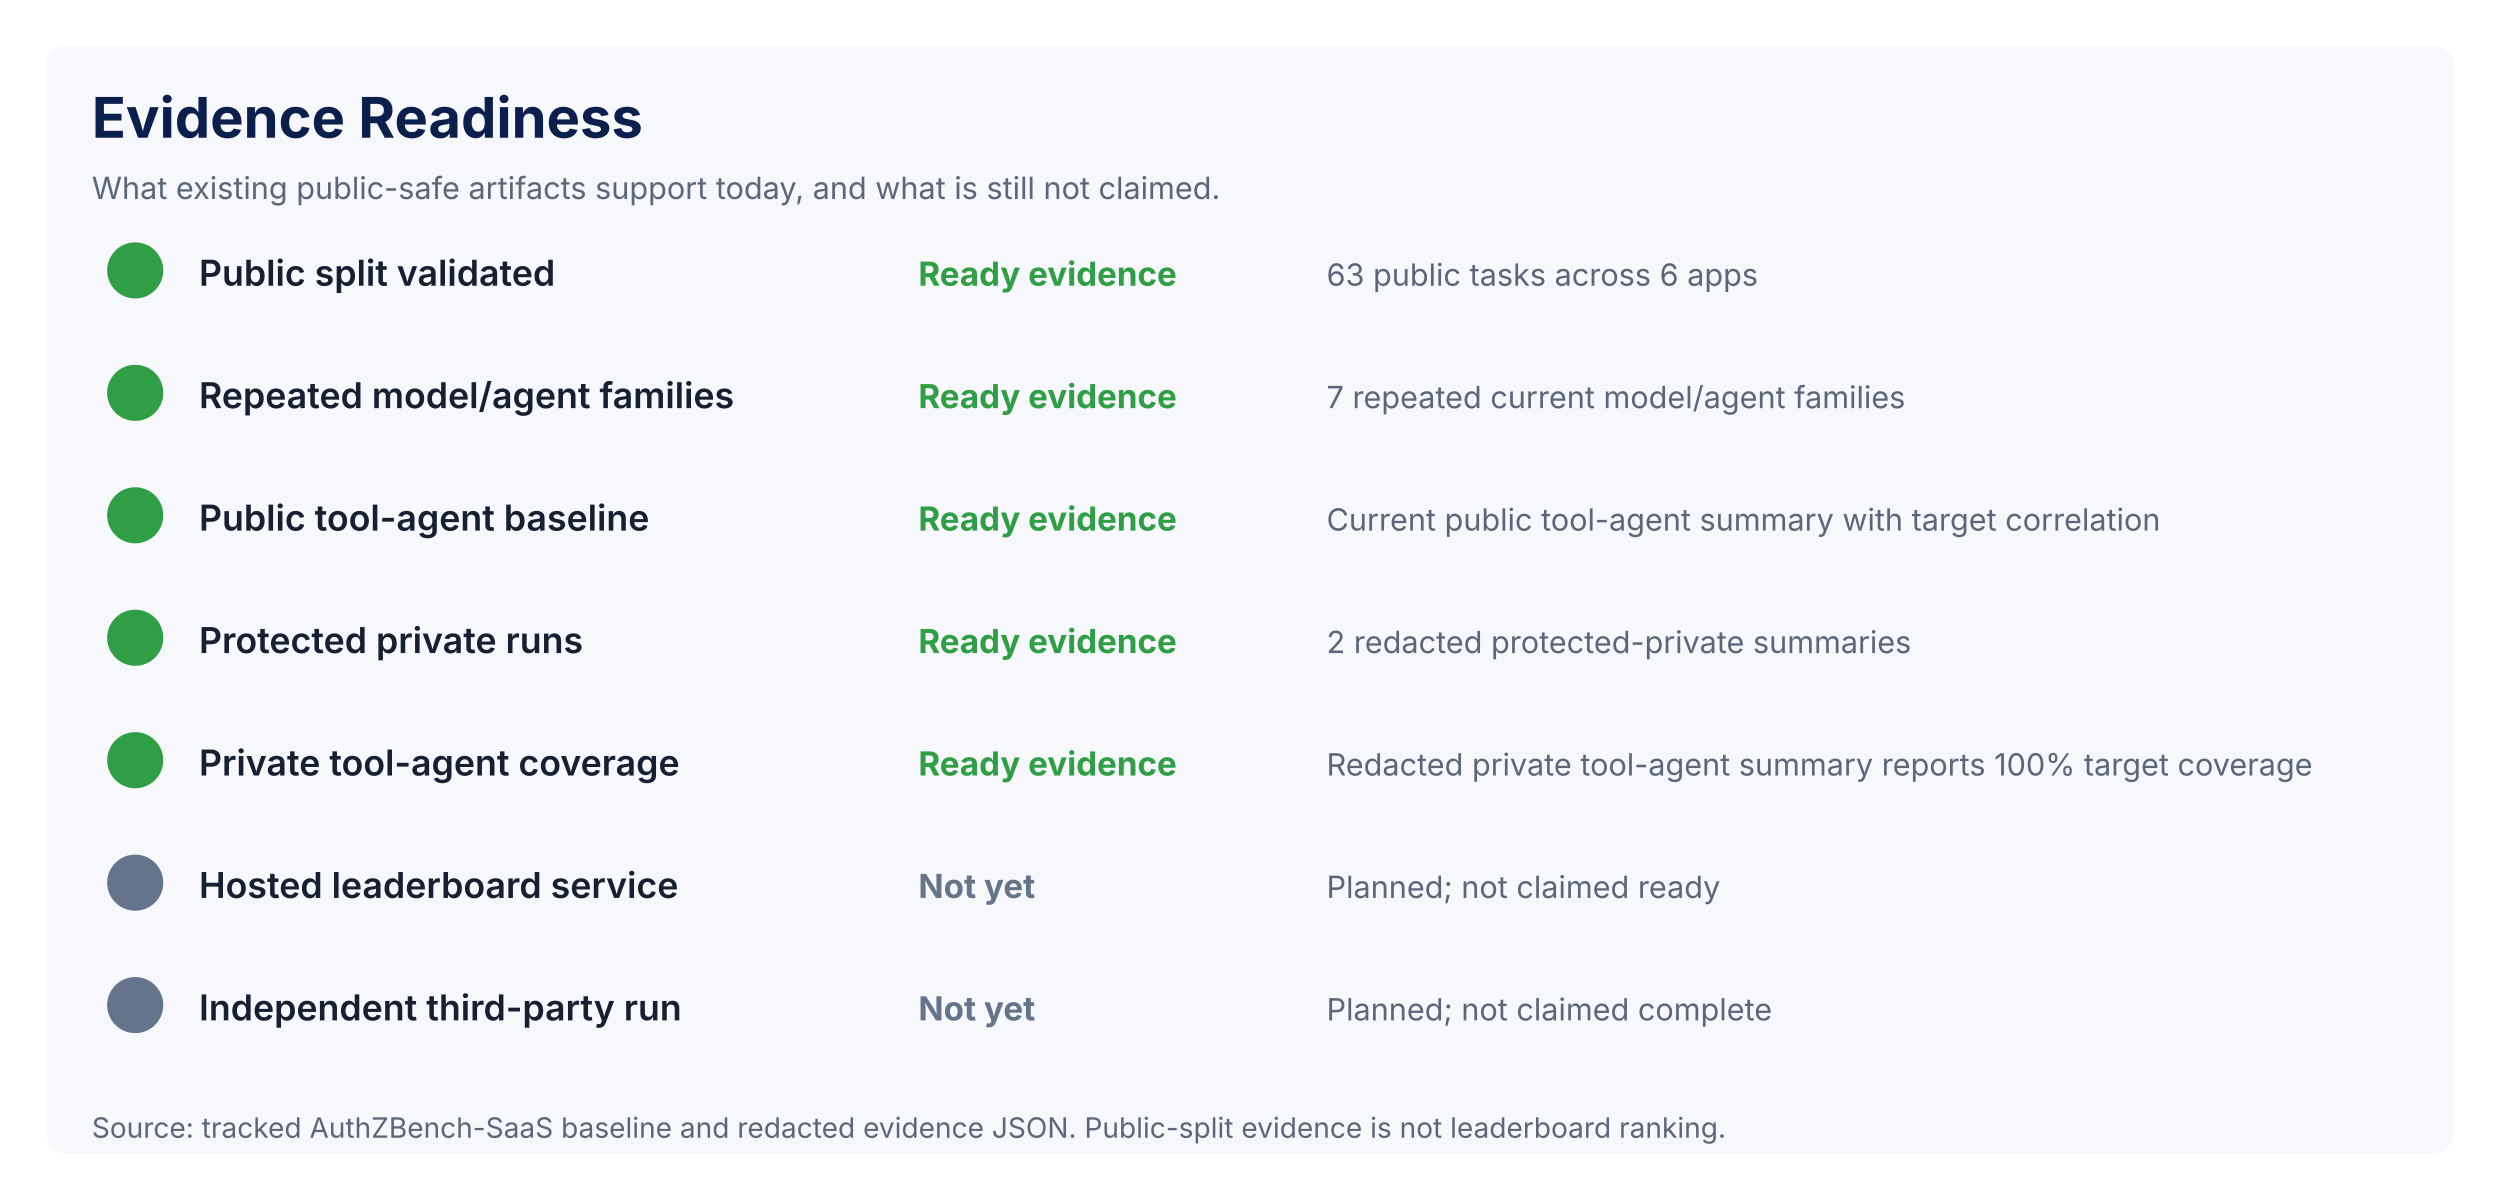
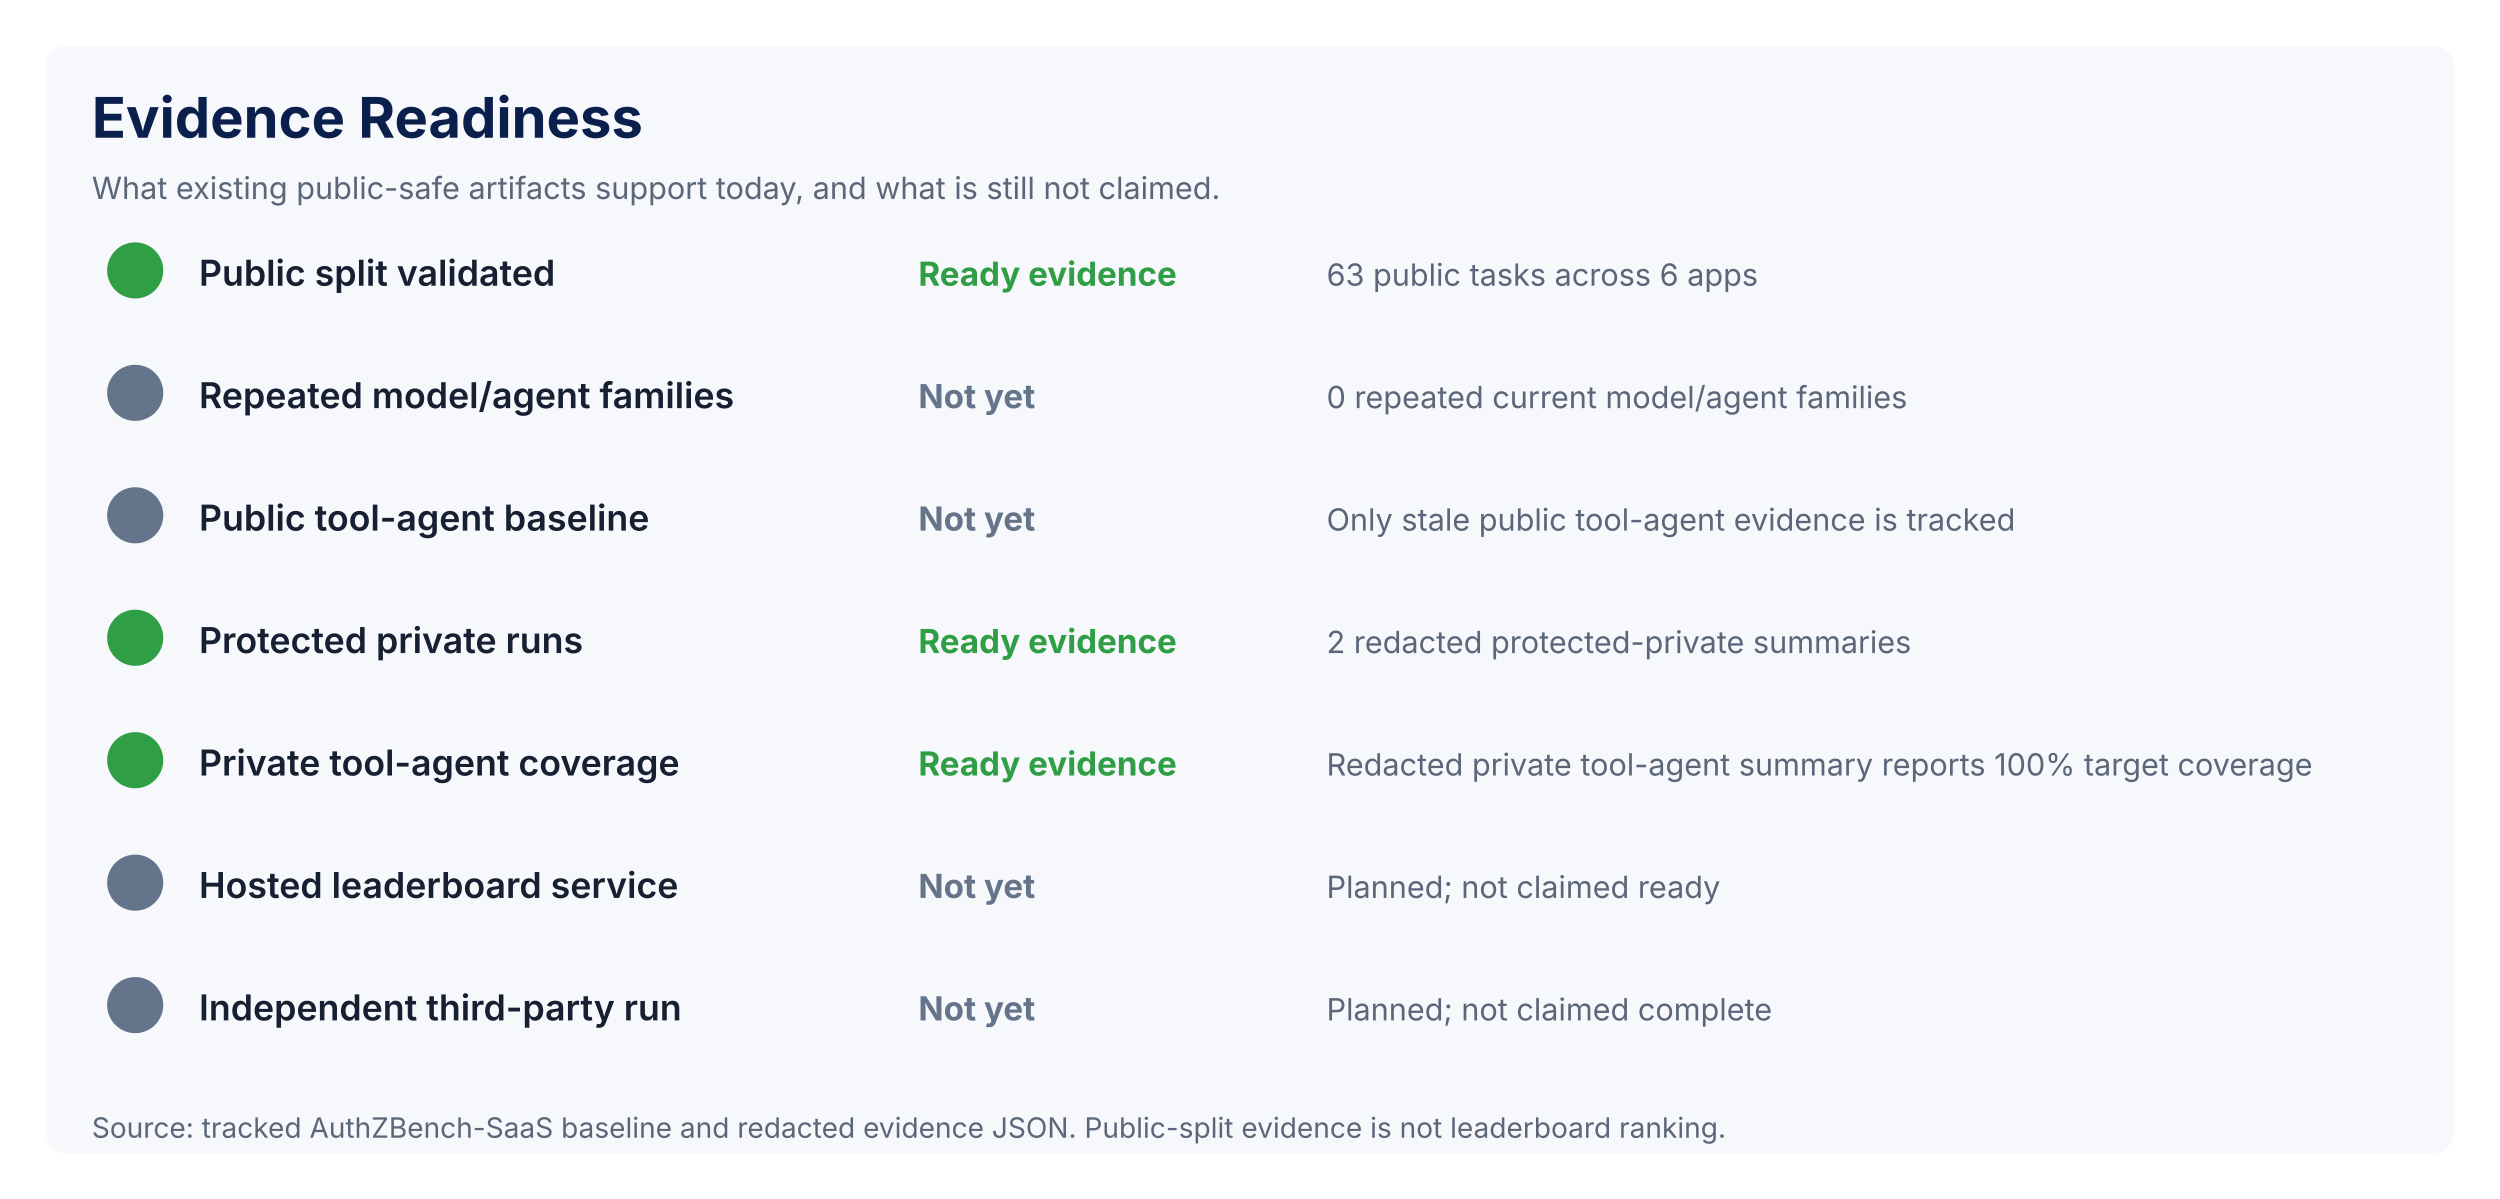
<svg xmlns="http://www.w3.org/2000/svg" width="980" height="470" viewBox="0 0 980 470" role="img" aria-labelledby="title desc">
  <rect x="0.0" y="0.0" width="980.0" height="470.0" rx="0" fill="#ffffff" />
  <rect x="18.0" y="18.0" width="944.0" height="434.0" rx="8" fill="#f6f8fb" />
  <text x="36.0" y="54.0" fill="#0b1f4d" font-family="Inter, Arial, sans-serif" font-size="22" font-weight="700">Evidence Readiness</text>
  <text x="36.0" y="78.0" fill="#5b667a" font-family="Inter, Arial, sans-serif" font-size="12" font-weight="400">What existing public-safe artifacts support today, and what is still not claimed.</text>
  <rect x="42.0" y="95.0" width="22.0" height="22.0" rx="11" fill="#2f9e44" />
  <text x="78.0" y="112.0" fill="#172033" font-family="Inter, Arial, sans-serif" font-size="14" font-weight="600">Public split validated</text>
  <text x="360.0" y="112.0" fill="#2f9e44" font-family="Inter, Arial, sans-serif" font-size="13" font-weight="700">Ready evidence</text>
  <text x="520.0" y="112.0" fill="#5b667a" font-family="Inter, Arial, sans-serif" font-size="12" font-weight="400">63 public tasks across 6 apps</text>
-   <rect x="42.0" y="143.0" width="22.0" height="22.0" rx="11" fill="#2f9e44" />
+   <rect x="42.0" y="143.0" width="22.0" height="22.0" rx="11" fill="#64748b" />
  <text x="78.0" y="160.0" fill="#172033" font-family="Inter, Arial, sans-serif" font-size="14" font-weight="600">Repeated model/agent families</text>
-   <text x="360.0" y="160.0" fill="#2f9e44" font-family="Inter, Arial, sans-serif" font-size="13" font-weight="700">Ready evidence</text>
-   <text x="520.0" y="160.0" fill="#5b667a" font-family="Inter, Arial, sans-serif" font-size="12" font-weight="400">7 repeated current model/agent families</text>
-   <rect x="42.0" y="191.0" width="22.0" height="22.0" rx="11" fill="#2f9e44" />
+   <text x="360.0" y="160.0" fill="#64748b" font-family="Inter, Arial, sans-serif" font-size="13" font-weight="700">Not yet</text>
+   <text x="520.0" y="160.0" fill="#5b667a" font-family="Inter, Arial, sans-serif" font-size="12" font-weight="400">0 repeated current model/agent families</text>
+   <rect x="42.0" y="191.0" width="22.0" height="22.0" rx="11" fill="#64748b" />
  <text x="78.0" y="208.0" fill="#172033" font-family="Inter, Arial, sans-serif" font-size="14" font-weight="600">Public tool-agent baseline</text>
-   <text x="360.0" y="208.0" fill="#2f9e44" font-family="Inter, Arial, sans-serif" font-size="13" font-weight="700">Ready evidence</text>
-   <text x="520.0" y="208.0" fill="#5b667a" font-family="Inter, Arial, sans-serif" font-size="12" font-weight="400">Current public tool-agent summary with target correlation</text>
+   <text x="360.0" y="208.0" fill="#64748b" font-family="Inter, Arial, sans-serif" font-size="13" font-weight="700">Not yet</text>
+   <text x="520.0" y="208.0" fill="#5b667a" font-family="Inter, Arial, sans-serif" font-size="12" font-weight="400">Only stale public tool-agent evidence is tracked</text>
  <rect x="42.0" y="239.0" width="22.0" height="22.0" rx="11" fill="#2f9e44" />
  <text x="78.0" y="256.0" fill="#172033" font-family="Inter, Arial, sans-serif" font-size="14" font-weight="600">Protected private runs</text>
  <text x="360.0" y="256.0" fill="#2f9e44" font-family="Inter, Arial, sans-serif" font-size="13" font-weight="700">Ready evidence</text>
  <text x="520.0" y="256.0" fill="#5b667a" font-family="Inter, Arial, sans-serif" font-size="12" font-weight="400">2 redacted protected-private summaries</text>
  <rect x="42.0" y="287.0" width="22.0" height="22.0" rx="11" fill="#2f9e44" />
  <text x="78.0" y="304.0" fill="#172033" font-family="Inter, Arial, sans-serif" font-size="14" font-weight="600">Private tool-agent coverage</text>
  <text x="360.0" y="304.0" fill="#2f9e44" font-family="Inter, Arial, sans-serif" font-size="13" font-weight="700">Ready evidence</text>
  <text x="520.0" y="304.0" fill="#5b667a" font-family="Inter, Arial, sans-serif" font-size="12" font-weight="400">Redacted private tool-agent summary reports 100% target coverage</text>
  <rect x="42.0" y="335.0" width="22.0" height="22.0" rx="11" fill="#64748b" />
  <text x="78.0" y="352.0" fill="#172033" font-family="Inter, Arial, sans-serif" font-size="14" font-weight="600">Hosted leaderboard service</text>
  <text x="360.0" y="352.0" fill="#64748b" font-family="Inter, Arial, sans-serif" font-size="13" font-weight="700">Not yet</text>
  <text x="520.0" y="352.0" fill="#5b667a" font-family="Inter, Arial, sans-serif" font-size="12" font-weight="400">Planned; not claimed ready</text>
  <rect x="42.0" y="383.0" width="22.0" height="22.0" rx="11" fill="#64748b" />
  <text x="78.0" y="400.0" fill="#172033" font-family="Inter, Arial, sans-serif" font-size="14" font-weight="600">Independent third-party run</text>
  <text x="360.0" y="400.0" fill="#64748b" font-family="Inter, Arial, sans-serif" font-size="13" font-weight="700">Not yet</text>
  <text x="520.0" y="400.0" fill="#5b667a" font-family="Inter, Arial, sans-serif" font-size="12" font-weight="400">Planned; not claimed complete</text>
  <text x="36.0" y="446.0" fill="#5b667a" font-family="Inter, Arial, sans-serif" font-size="11" font-weight="400">Source: tracked AuthZBench-SaaS baseline and redacted evidence JSON. Public-split evidence is not leaderboard ranking.</text>
</svg>
